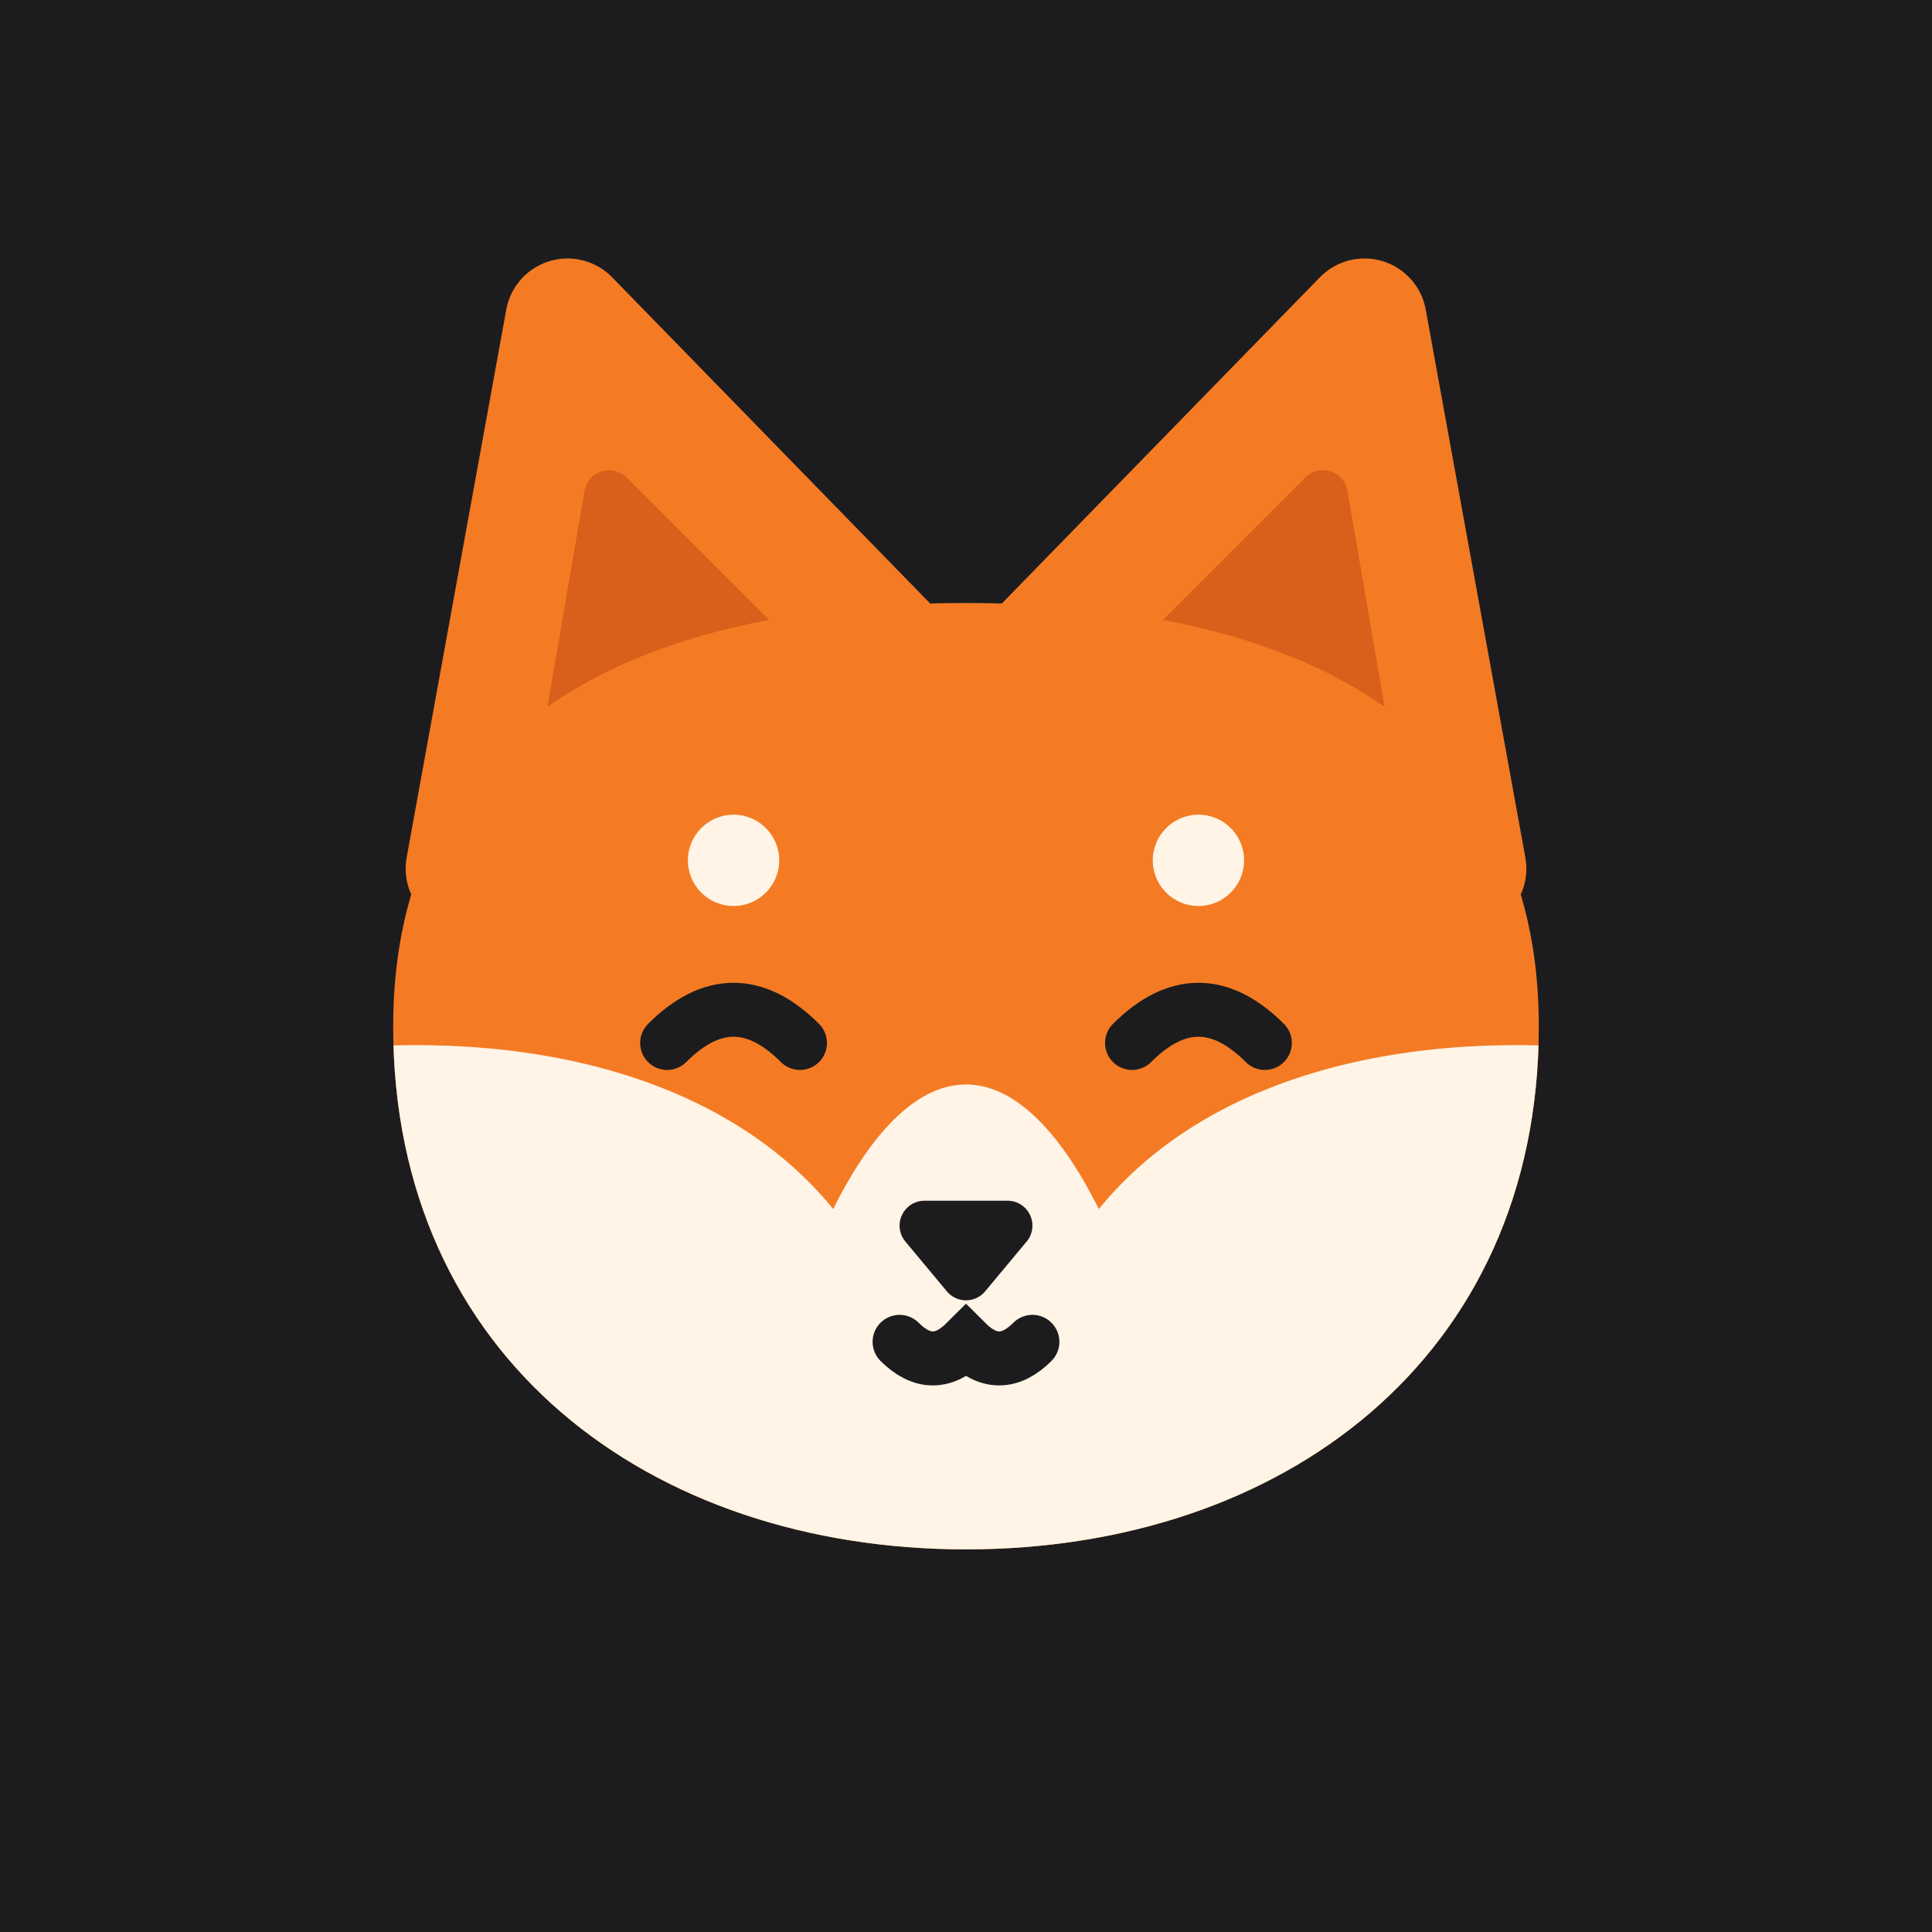
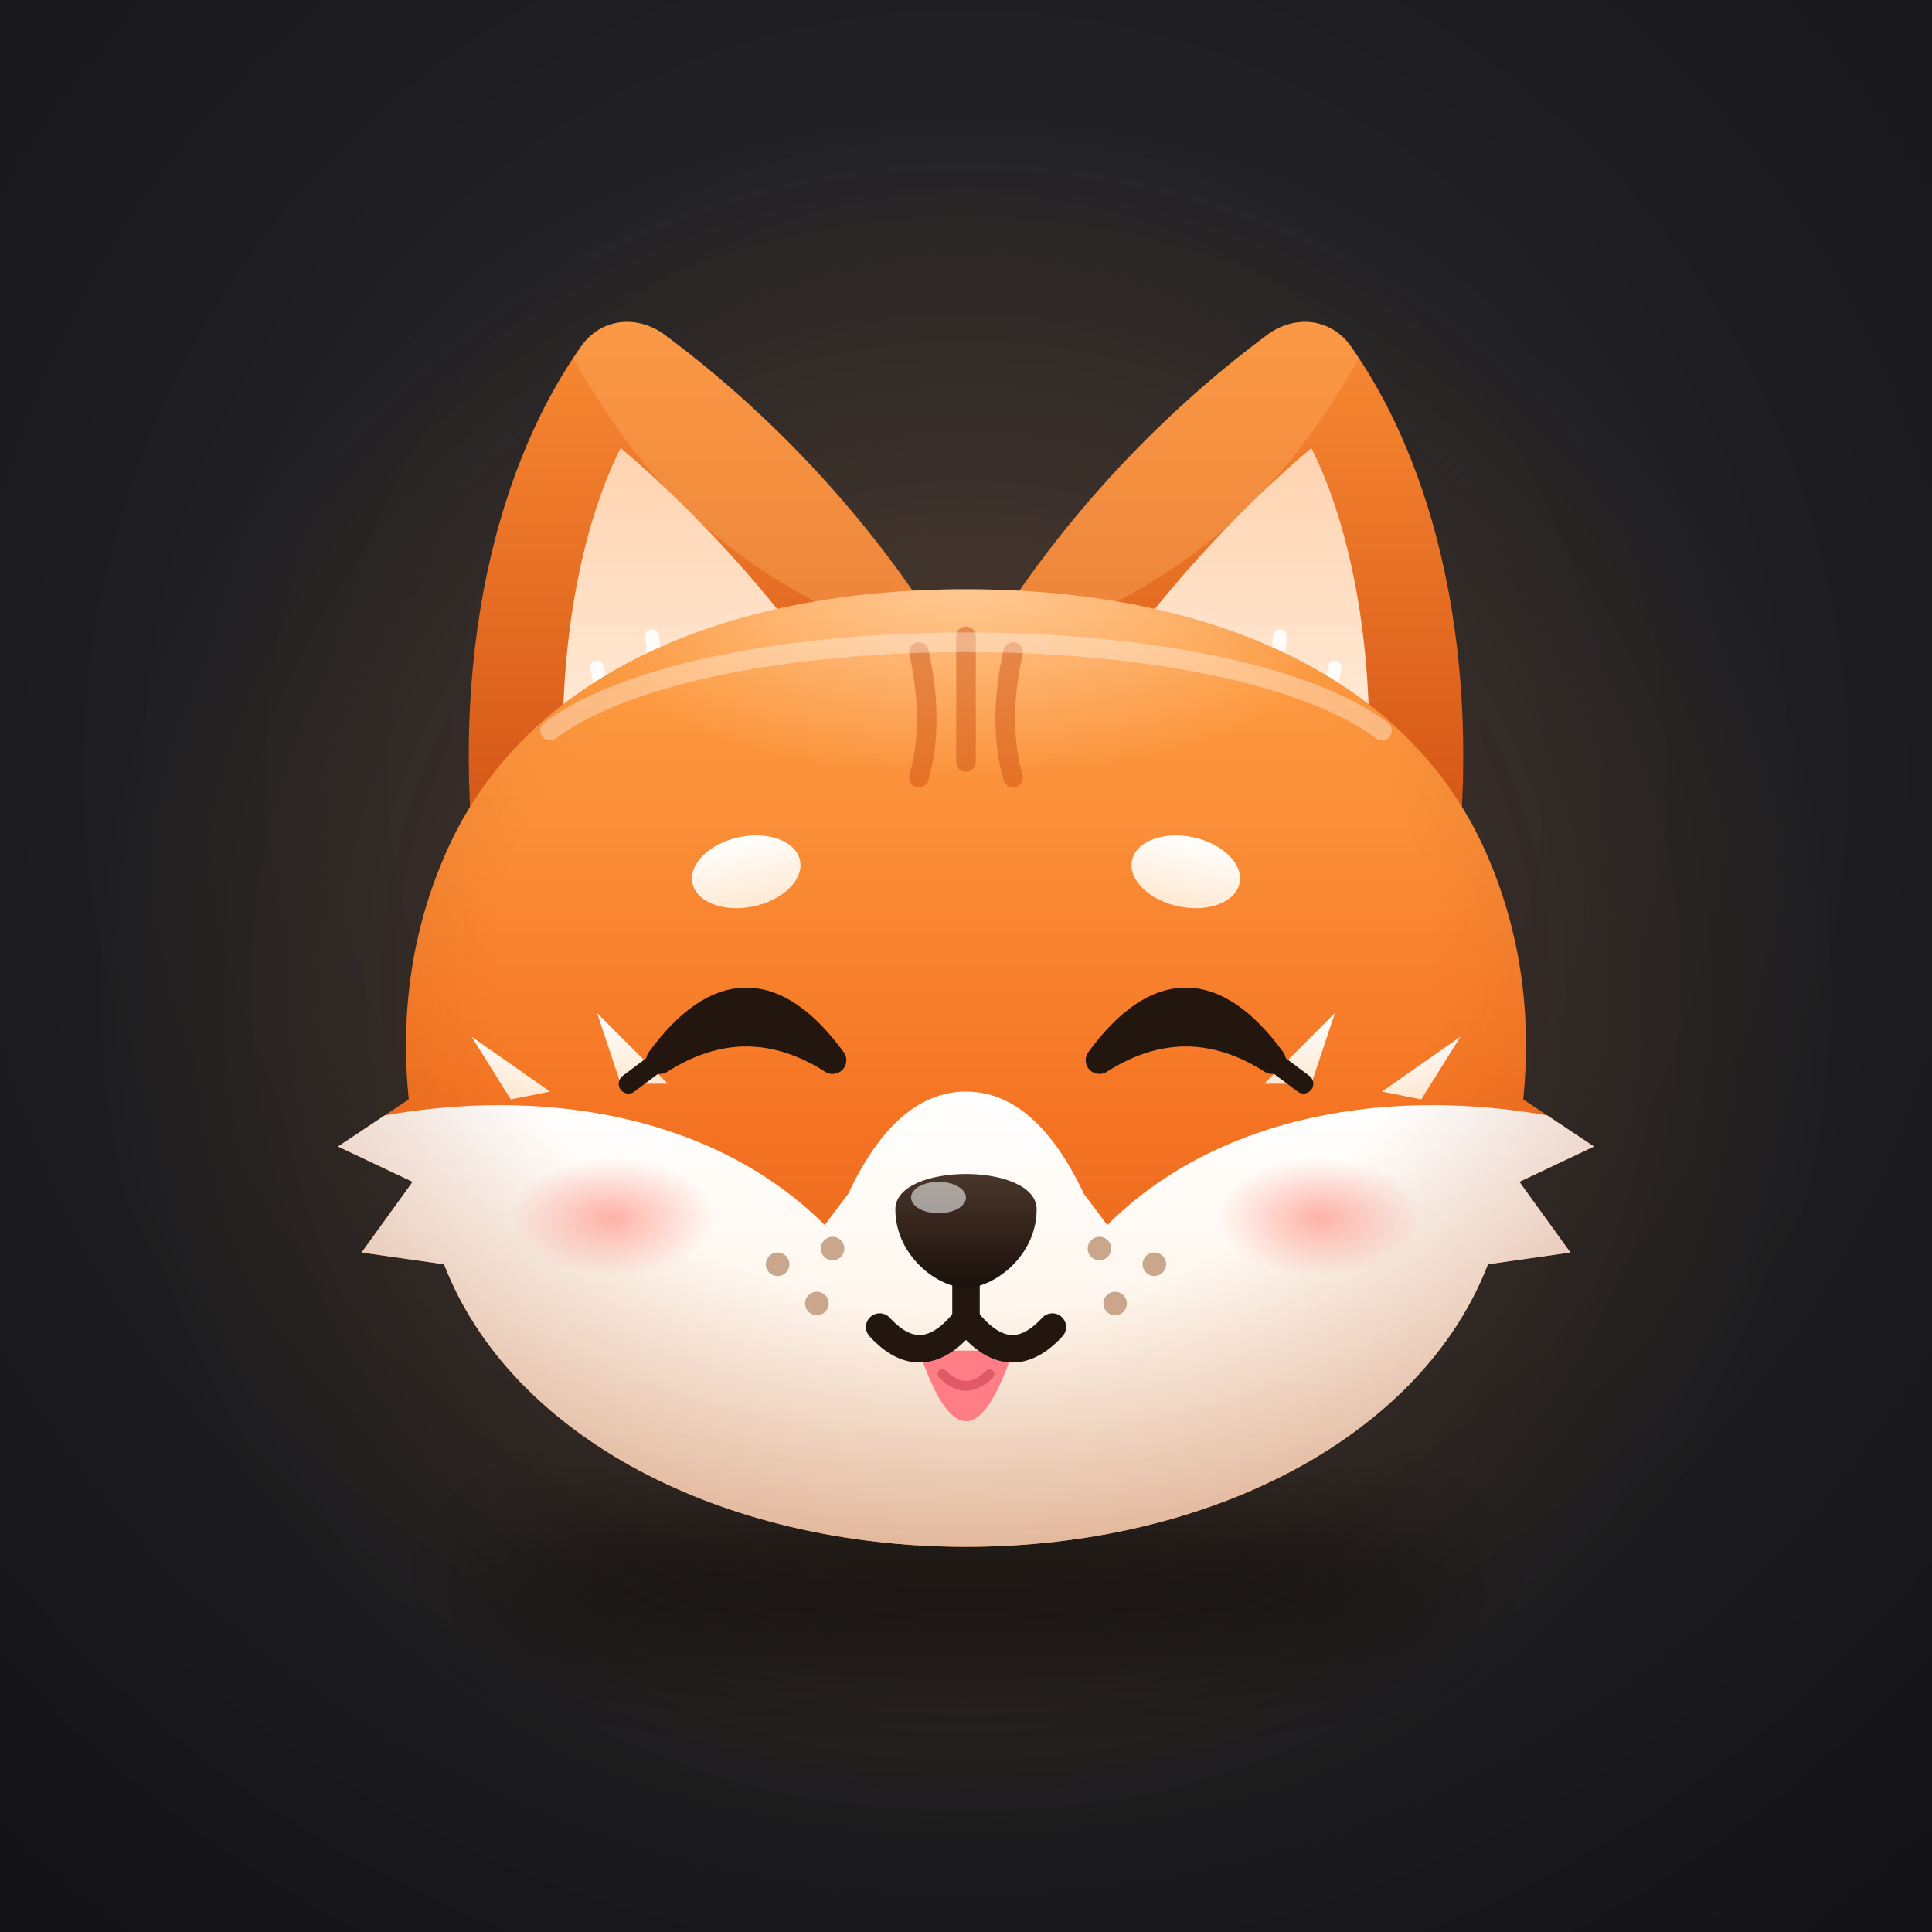
<svg xmlns="http://www.w3.org/2000/svg" viewBox="0 0 512 512" width="512" height="512">
-   <rect width="512" height="512" fill="#1C1C1E" />
-   <g transform="translate(256 250) scale(1.1) translate(-256 -250)">
-     <clipPath id="cd">
-       <path d="M118 270 C118 196 178 168 256 168 C334 168 394 196 394 270 C394 350 332 396 256 396 C180 396 118 350 118 270 Z" />
+   <defs>
+     <radialGradient id="dbg" cx="50%" cy="40%" r="75%">
+       <stop offset="0" stop-color="#2C2C30" />
+       <stop offset="1" stop-color="#141416" />
+     </radialGradient>
+     <radialGradient id="dglow" cx="50%" cy="50%" r="50%">
+       <stop offset="0" stop-color="#FF8A2A" stop-opacity="0.22" />
+       <stop offset="1" stop-color="#FF8A2A" stop-opacity="0" />
+     </radialGradient>
+     <linearGradient id="dfur" x1="0" y1="0" x2="0" y2="1">
+       <stop offset="0" stop-color="#FFA348" />
+       <stop offset=".55" stop-color="#F57423" />
+       <stop offset="1" stop-color="#DE5716" />
+     </linearGradient>
+     <linearGradient id="dearback" x1="0" y1="0" x2="0" y2="1">
+       <stop offset="0" stop-color="#F98A33" />
+       <stop offset="1" stop-color="#CF4E12" />
+     </linearGradient>
+     <linearGradient id="dearin" x1="0" y1="0" x2="0" y2="1">
+       <stop offset="0" stop-color="#FFD3B0" />
+       <stop offset="1" stop-color="#FFF1E2" />
+     </linearGradient>
+     <linearGradient id="dcream" x1="0" y1="0" x2="0" y2="1">
+       <stop offset="0" stop-color="#FFFFFF" />
+       <stop offset="1" stop-color="#FFE9D2" />
+     </linearGradient>
+     <radialGradient id="dvig" cx="50%" cy="38%" r="62%">
+       <stop offset=".6" stop-color="#9C3300" stop-opacity="0" />
+       <stop offset="1" stop-color="#9C3300" stop-opacity=".28" />
+     </radialGradient>
+     <radialGradient id="dshine" cx="50%" cy="20%" r="45%">
+       <stop offset="0" stop-color="#FFFFFF" stop-opacity=".45" />
+       <stop offset="1" stop-color="#FFFFFF" stop-opacity="0" />
+     </radialGradient>
+     <radialGradient id="dblush" cx="50%" cy="50%" r="50%">
+       <stop offset="0" stop-color="#FF7A6B" stop-opacity=".55" />
+       <stop offset="1" stop-color="#FF7A6B" stop-opacity="0" />
+     </radialGradient>
+     <linearGradient id="dnose" x1="0" y1="0" x2="0" y2="1">
+       <stop offset="0" stop-color="#4A362B" />
+       <stop offset="1" stop-color="#1A100B" />
+     </linearGradient>
+     <filter id="dsoft" x="-50%" y="-50%" width="200%" height="200%">
+       <feGaussianBlur stdDeviation="14" />
+     </filter>
+     <clipPath id="dhead">
+       <path d="M256 160 C318 160 368 182 388 226 C398 248 400 270 398 290 L416 302 L397 311 L410 329 L389 332 C372 376 318 404 256 404 C194 404 140 376 123 332 L102 329 L115 311 L96 302 L114 290 C112 270 114 248 124 226 C144 182 194 160 256 160 Z" />
    </clipPath>
-     <g stroke-linejoin="round">
-       <path fill="#F47B24" stroke="#F47B24" stroke-width="30" d="M160 100 L136 232 L238 180 Z" />
-       <path fill="#F47B24" stroke="#F47B24" stroke-width="30" d="M352 100 L376 232 L274 180 Z" />
-       <path fill="#D9601A" stroke="#D9601A" stroke-width="12" d="M170 142 L158 212 L212 184 Z" />
-       <path fill="#D9601A" stroke="#D9601A" stroke-width="12" d="M342 142 L354 212 L300 184 Z" />
+     <clipPath id="del">
+       <path d="M132 240 C124 184 134 132 158 98 C163 91 172 90 179 95 C210 118 234 146 250 172 Z" />
+     </clipPath>
+     <clipPath id="der">
+       <path d="M 380.0 240 C 388.0 184 378.0 132 354.0 98 C 349.0 91 340.0 90 333.0 95 C 302.0 118 278.0 146 262.0 172 Z" />
+     </clipPath>
+   </defs>
+   <rect width="512" height="512" fill="url(#dbg)" />
+   <circle cx="256" cy="262" r="230" fill="url(#dglow)" />
+   <ellipse cx="256" cy="420" rx="130" ry="20" fill="#000" opacity="0.45" filter="url(#dsoft)" />
+   <g transform="translate(256 256) scale(1.04) translate(-256 -256)">
+     <path d="M132 240 C124 184 134 132 158 98 C163 91 172 90 179 95 C210 118 234 146 250 172 Z" fill="url(#dearback)" />
+     <path d="M 380.0 240 C 388.0 184 378.0 132 354.0 98 C 349.0 91 340.0 90 333.0 95 C 302.0 118 278.0 146 262.0 172 Z" fill="url(#dearback)" />
+     <path clip-path="url(#del)" d="M150 90 C170 130 196 160 250 176 L250 90 Z" fill="#FFB466" opacity=".35" />
+     <path clip-path="url(#der)" d="M 362.0 90 C 342.0 130 316.0 160 262.0 176 L 262.0 90 Z" fill="#FFB466" opacity=".35" />
+     <path d="M154 218 C151 180 157 146 168 124 C188 141 207 162 222 184 C196 189 173 200 154 218 Z" fill="url(#dearin)" />
+     <path d="M 358.0 218 C 361.0 180 355.0 146 344.0 124 C 324.0 141 305.0 162 290.0 184 C 316.0 189 339.0 200 358.0 218 Z" fill="url(#dearin)" />
+     <g fill="none" stroke="#FFFFFF" stroke-width="3.5" stroke-linecap="round" opacity=".9">
+       <path d="M160 214 Q166 196 162 180" />
+       <path d="M170 206 Q178 190 176 172" />
+       <path d="M182 200 Q190 188 190 172" />
+       <path d="M 352.0 214 Q 346.0 196 350.0 180" />
+       <path d="M 342.0 206 Q 334.0 190 336.0 172" />
+       <path d="M 330.0 200 Q 322.0 188 322.0 172" />
    </g>
-     <path fill="#F47B24" d="M118 270 C118 196 178 168 256 168 C334 168 394 196 394 270 C394 350 332 396 256 396 C180 396 118 350 118 270 Z" />
-     <path clip-path="url(#cd)" fill="#FFF4E6" d="M98 276 C150 270 198 282 224 314 C234 294 245 284 256 284 C267 284 278 294 288 314 C314 282 362 270 414 276 L414 420 L98 420 Z" />
-     <circle cx="200" cy="230" r="11" fill="#FFF4E6" />
-     <circle cx="312" cy="230" r="11" fill="#FFF4E6" />
-     <g fill="none" stroke="#1C1C1E" stroke-width="13" stroke-linecap="round">
-       <path d="M184 274 Q200 258 216 274" />
-       <path d="M296 274 Q312 258 328 274" />
-       <path d="M240 346 Q248 354 256 346 Q264 354 272 346" />
+     <path d="M256 160 C318 160 368 182 388 226 C398 248 400 270 398 290 L416 302 L397 311 L410 329 L389 332 C372 376 318 404 256 404 C194 404 140 376 123 332 L102 329 L115 311 L96 302 L114 290 C112 270 114 248 124 226 C144 182 194 160 256 160 Z" fill="url(#dfur)" />
+     <g clip-path="url(#dhead)">
+       <ellipse cx="256" cy="190" rx="120" ry="60" fill="url(#dshine)" />
+       <g fill="none" stroke="#C94C10" stroke-width="5" stroke-linecap="round" opacity=".45">
+         <path d="M244 176 Q248 194 244 208" />
+         <path d="M256 172 V204" />
+         <path d="M268 176 Q264 194 268 208" />
+       </g>
+       <path d="M84 300 C134 284 188 290 220 322 L226 314 C234 297 244 288 256 288 C268 288 278 297 286 314 L292 322 C324 290 378 284 428 300 L428 430 L84 430 Z" fill="url(#dcream)" />
+       <g fill="url(#dcream)">
+         <path d="M140 290 L130 274 L150 288 Z" />
+         <path d="M168 286 L162 268 L180 286 Z" />
+         <path d="M 372.0 290 L 382.0 274 L 362.0 288 Z" />
+         <path d="M 344.0 286 L 350.0 268 L 332.0 286 Z" />
+       </g>
+       <path d="M256 160 C318 160 368 182 388 226 C398 248 400 270 398 290 L416 302 L397 311 L410 329 L389 332 C372 376 318 404 256 404 C194 404 140 376 123 332 L102 329 L115 311 L96 302 L114 290 C112 270 114 248 124 226 C144 182 194 160 256 160 Z" fill="url(#dvig)" />
+       <path d="M150 196 C190 166 322 166 362 196" fill="none" stroke="#FFFFFF" stroke-opacity=".35" stroke-width="5" stroke-linecap="round" />
    </g>
-     <path fill="#1C1C1E" stroke="#1C1C1E" stroke-width="12" stroke-linejoin="round" d="M246 318 H266 L256 330 Z" />
+     <ellipse cx="200" cy="232" rx="14" ry="9" transform="rotate(-12 200 232)" fill="url(#dcream)" />
+     <ellipse cx="312" cy="232" rx="14" ry="9" transform="rotate(12 312 232)" fill="url(#dcream)" />
+     <g fill="#22160F" stroke="#22160F" stroke-width="7" stroke-linejoin="round" stroke-linecap="round">
+       <path d="M178 280 Q200 250 222 280 Q200 266 178 280 Z" />
+       <path d="M 334.0 280 Q 312.0 250 290.0 280 Q 312.0 266 334.0 280 Z" />
+       <path d="M178 280 L170 286" fill="none" stroke-width="5" />
+       <path d="M 334.0 280 L 342.0 286" fill="none" stroke-width="5" />
+     </g>
+     <ellipse cx="166" cy="320" rx="26" ry="15" fill="url(#dblush)" />
+     <ellipse cx="346" cy="320" rx="26" ry="15" fill="url(#dblush)" />
+     <g fill="#C9A68C">
+       <circle cx="218" cy="342" r="3" />
+       <circle cx="208" cy="332" r="3" />
+       <circle cx="222" cy="328" r="3" />
+       <circle cx="294" cy="342" r="3" />
+       <circle cx="304" cy="332" r="3" />
+       <circle cx="290" cy="328" r="3" />
+     </g>
+     <path d="M244 354 Q250 372 256 372 Q262 372 268 354 Z" fill="#FF7E86" />
+     <path d="M250 360 Q256 366 262 360" fill="none" stroke="#E05A66" stroke-width="2.5" stroke-linecap="round" />
+     <g fill="none" stroke="#22160F" stroke-width="7" stroke-linecap="round" stroke-linejoin="round">
+       <path d="M256 334 V346" />
+       <path d="M234 348 Q245 360 256 346 Q267 360 278 348" />
+     </g>
+     <path d="M238 318 C238 306 274 306 274 318 C274 330 263 338 256 338 C249 338 238 330 238 318 Z" fill="url(#dnose)" />
+     <ellipse cx="249" cy="315" rx="7" ry="4" fill="#FFFFFF" opacity=".55" />
  </g>
</svg>
